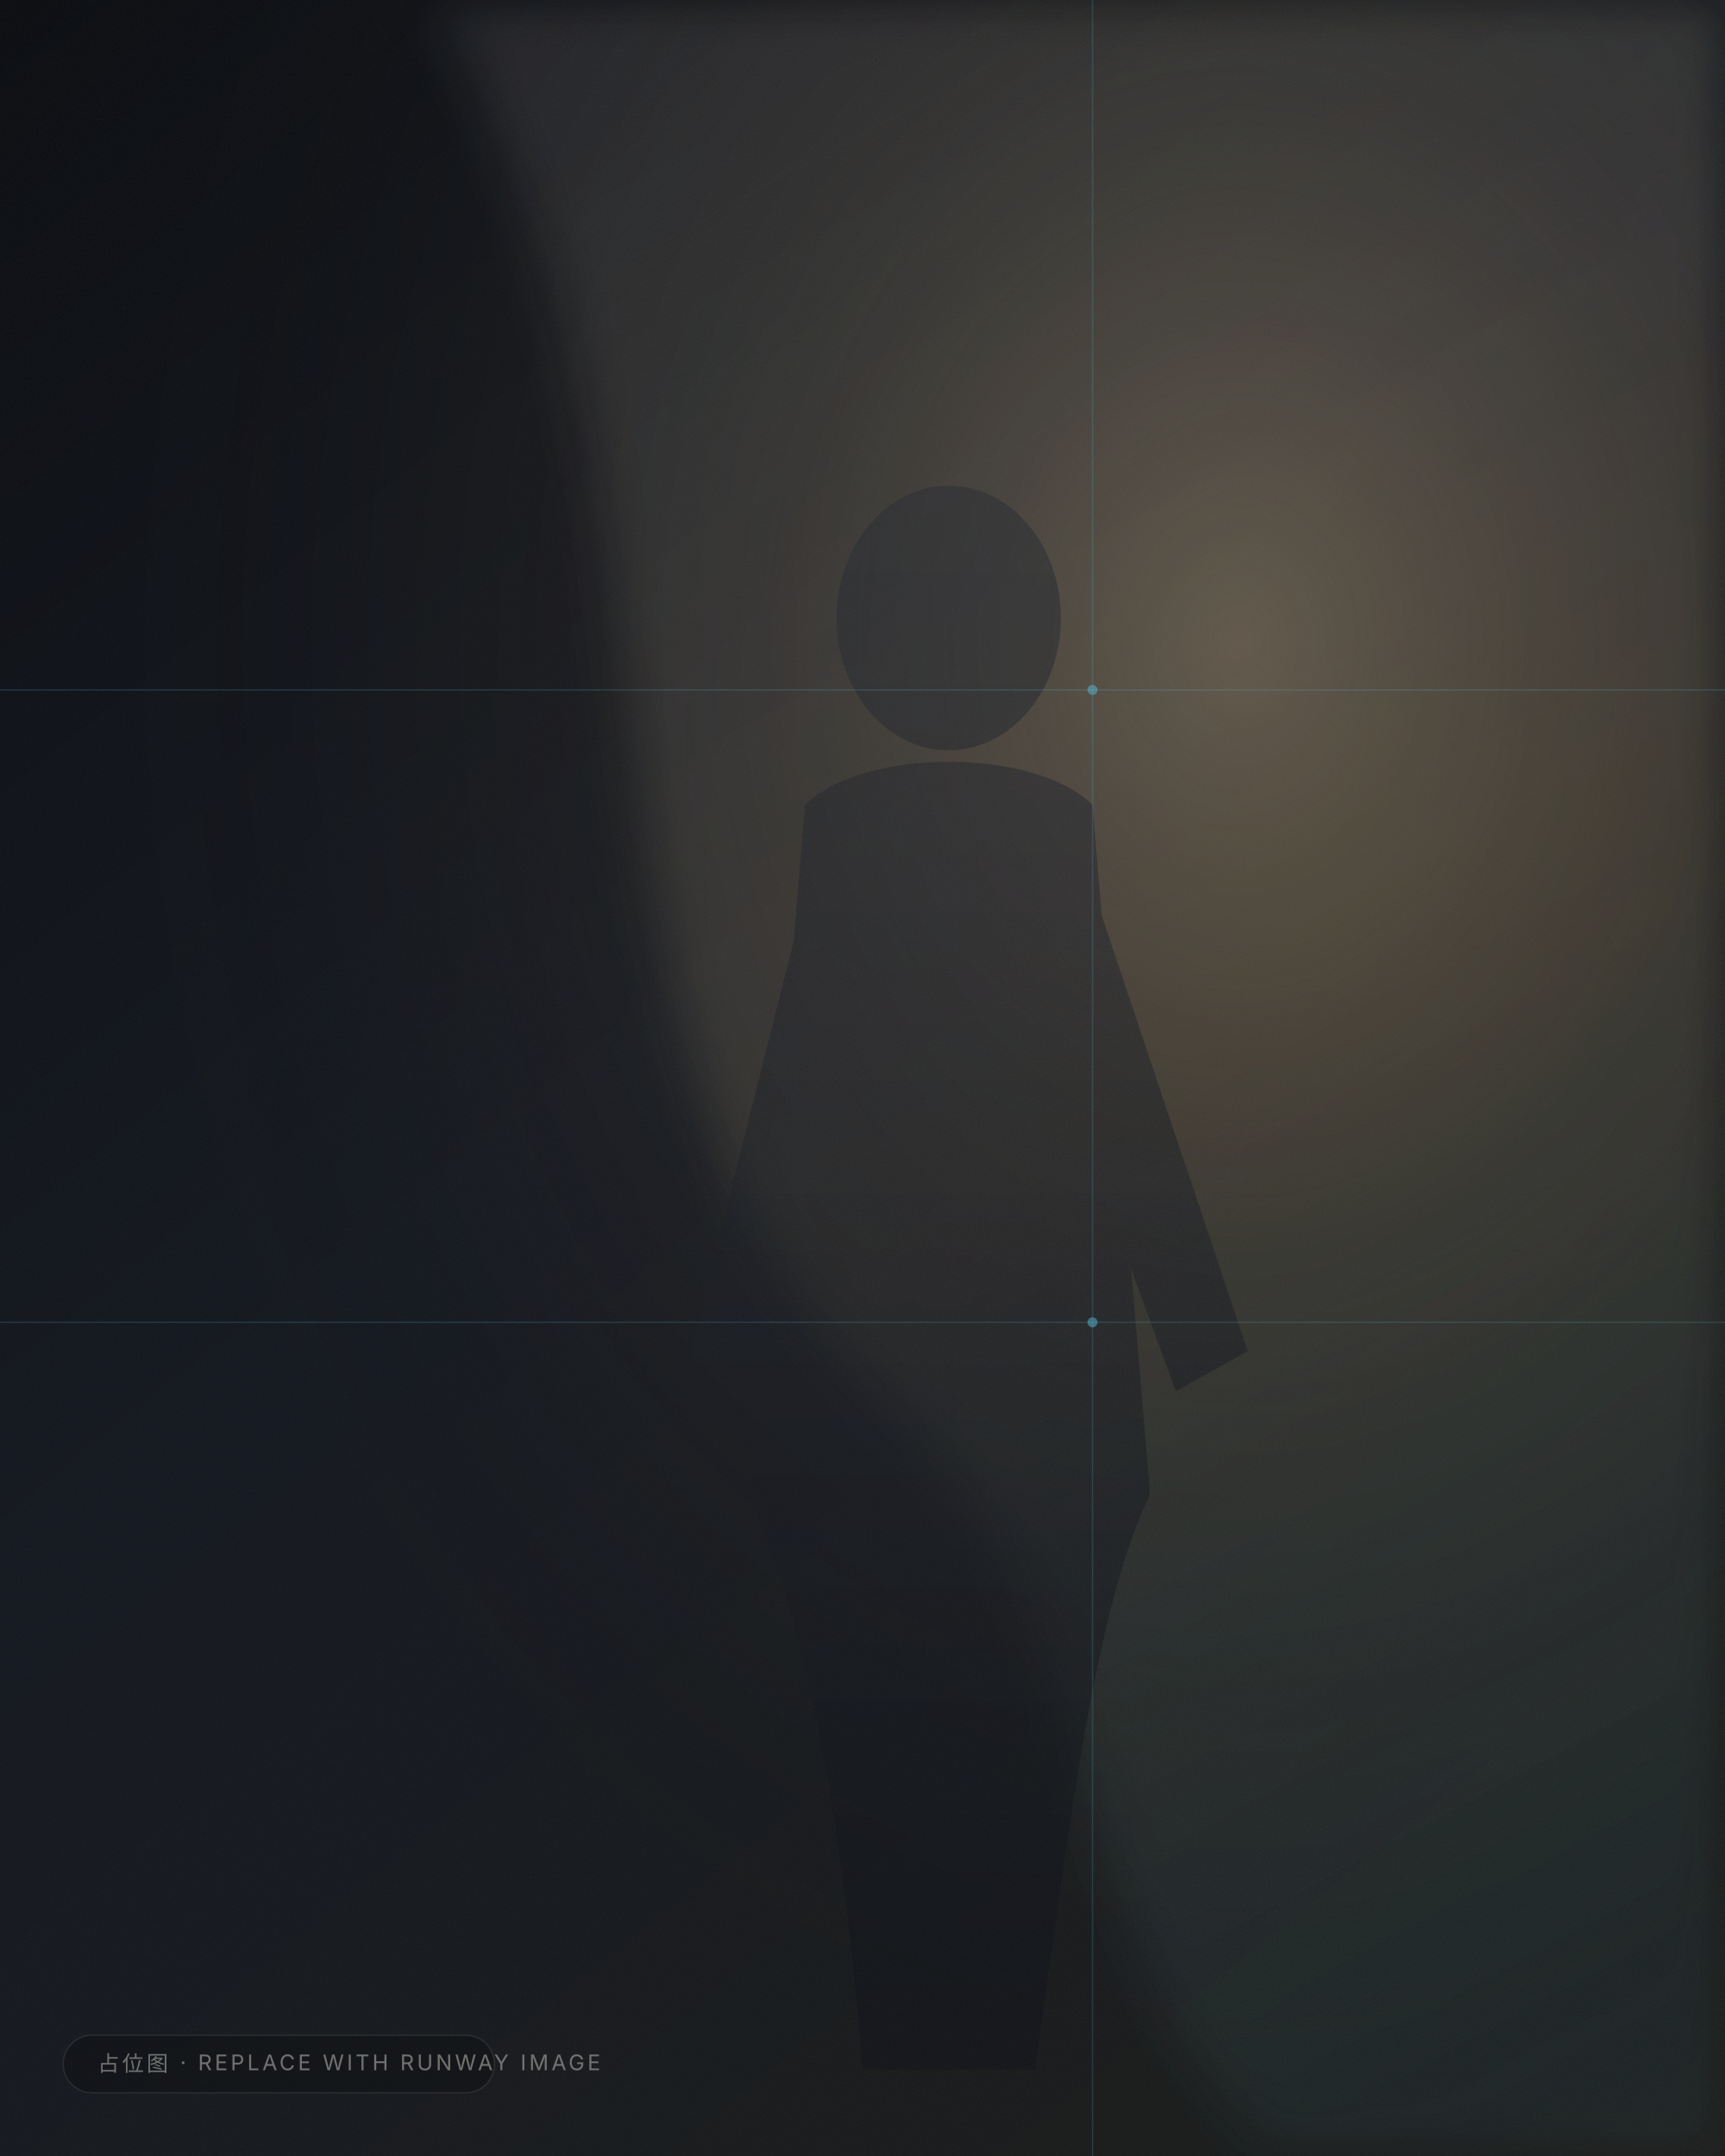
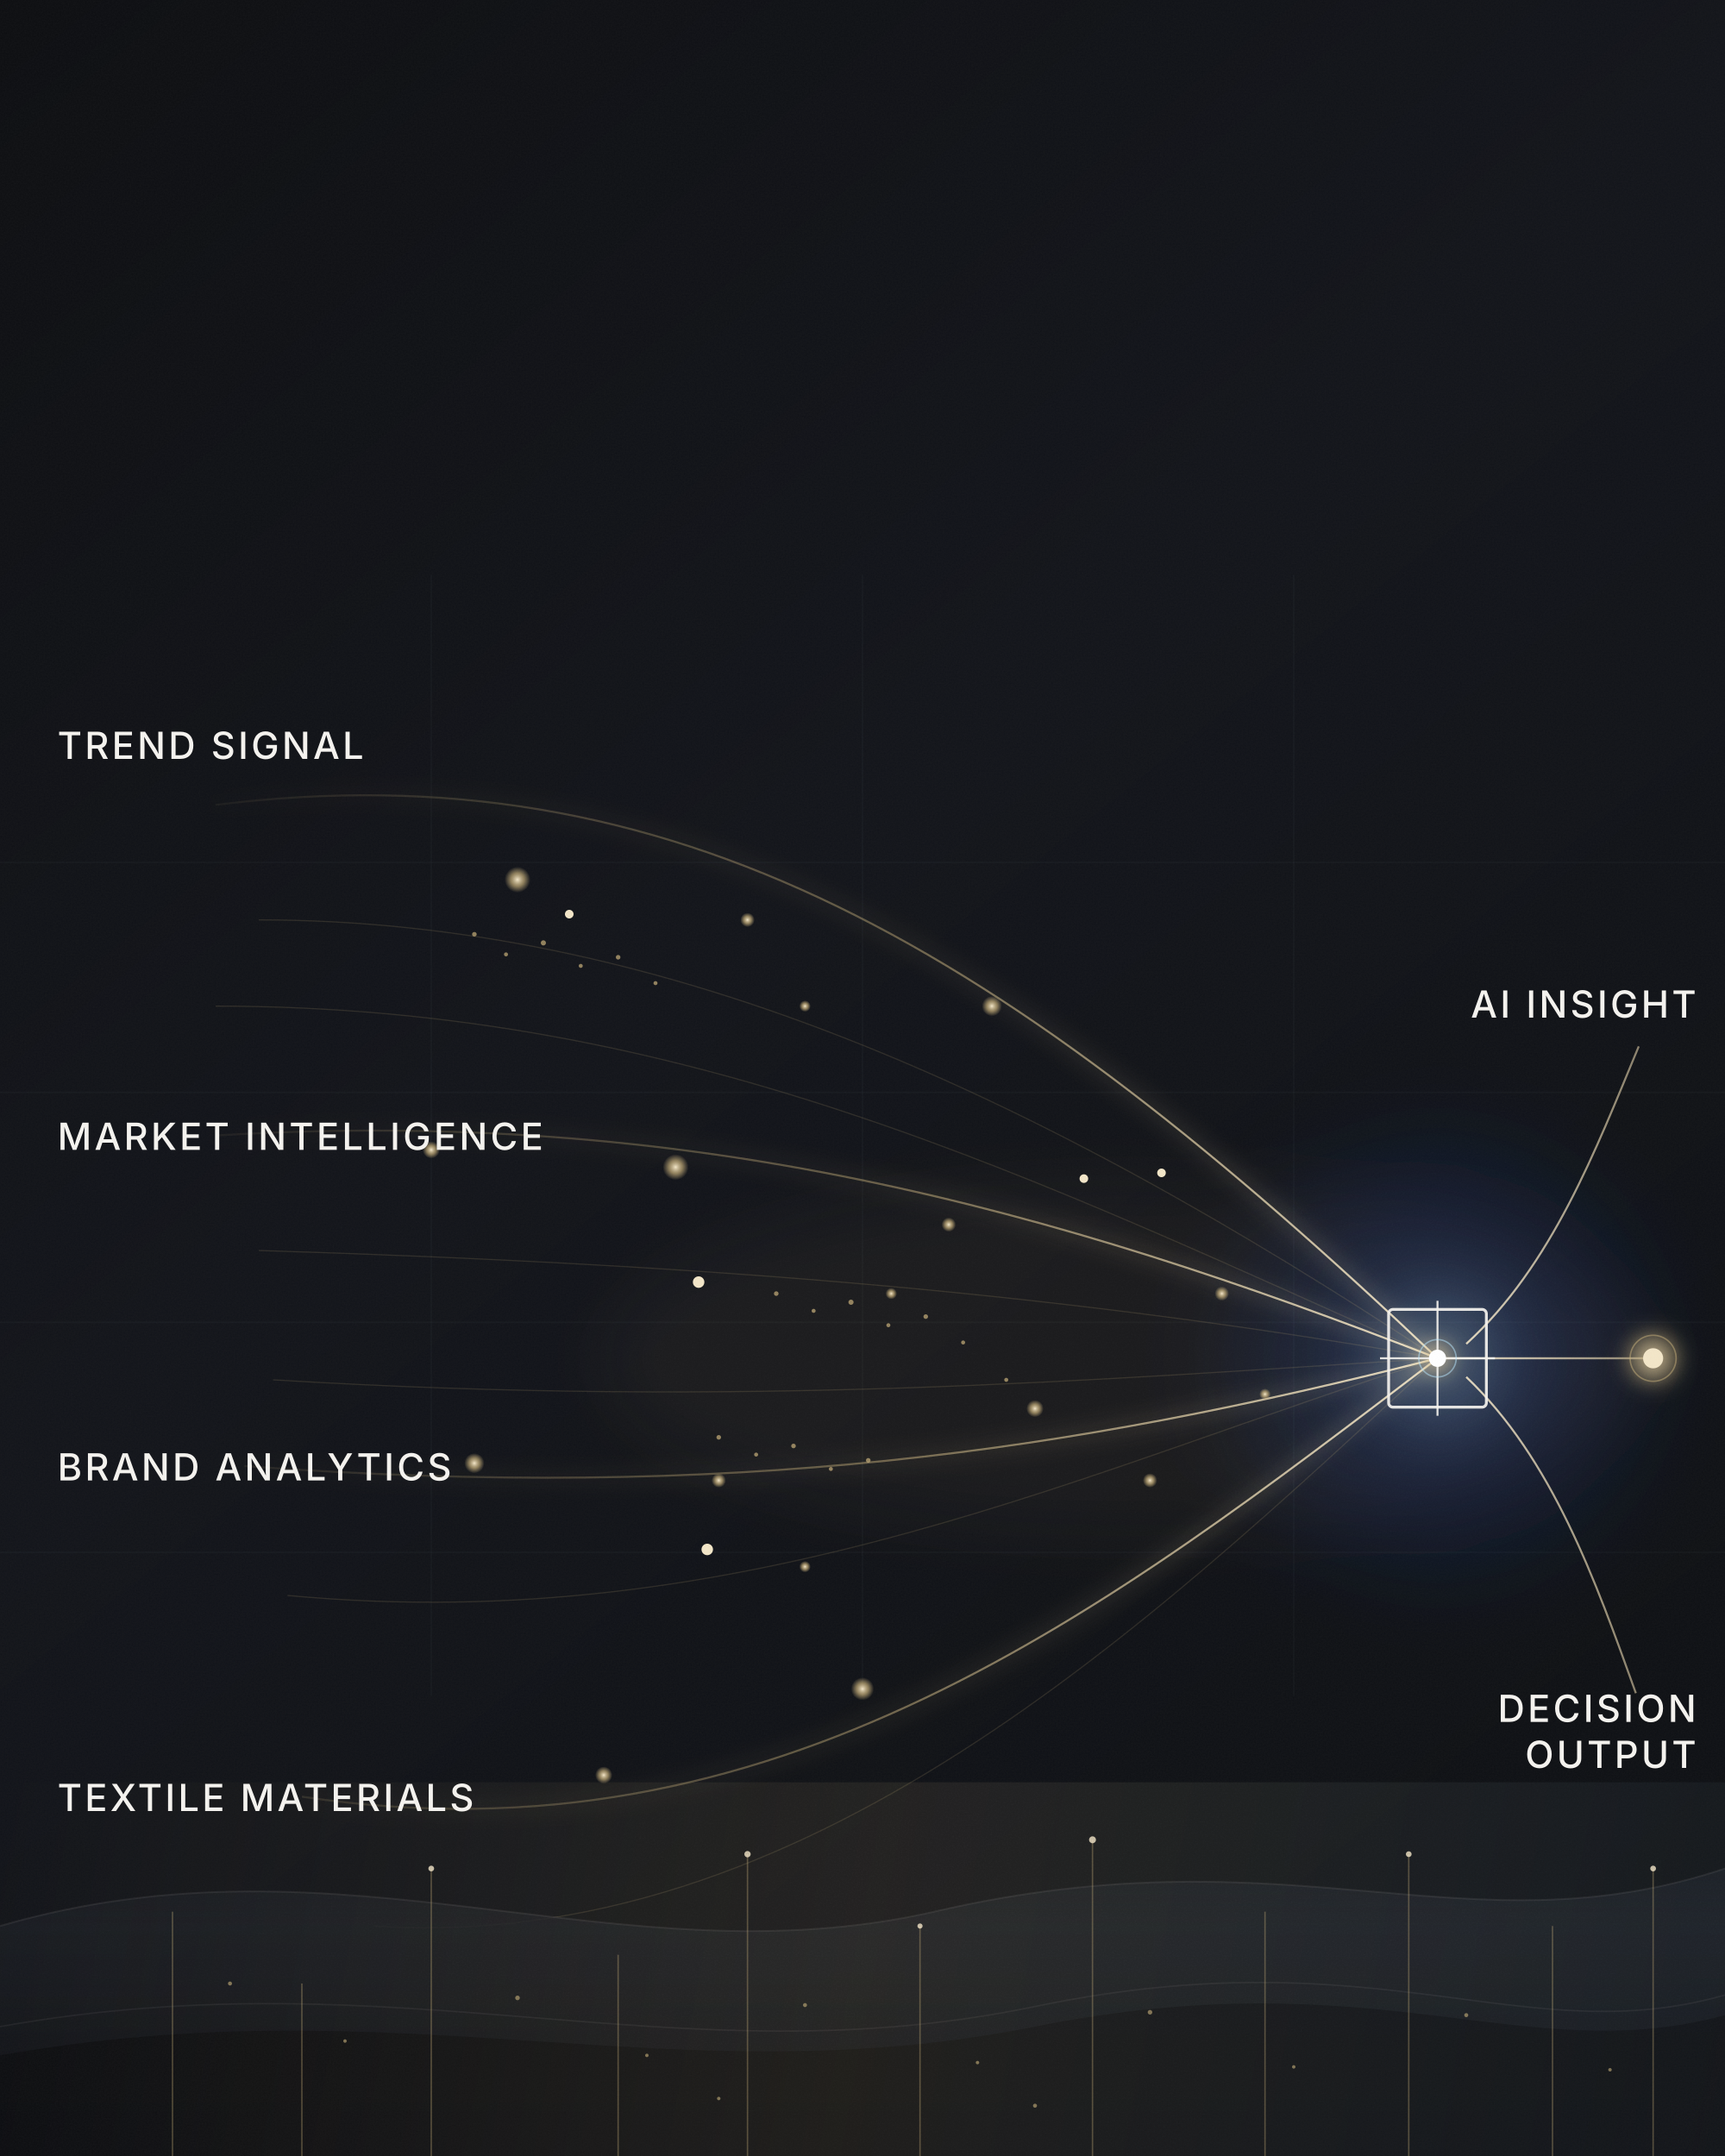
<svg xmlns="http://www.w3.org/2000/svg" width="1200" height="1500" viewBox="0 0 1200 1500" fill="none" preserveAspectRatio="xMidYMid slice">
  <defs>
    <linearGradient id="bg" x1="0" y1="0" x2="1200" y2="1500" gradientUnits="userSpaceOnUse">
-       <stop offset="0" stop-color="#0a0c10" />
-       <stop offset="0.45" stop-color="#13171f" />
-       <stop offset="1" stop-color="#1b1c1a" />
-     </linearGradient>
-     <radialGradient id="glow" cx="0.72" cy="0.30" r="0.7">
-       <stop offset="0" stop-color="#c9ad7c" stop-opacity="0.34" />
-       <stop offset="0.4" stop-color="#9a7f52" stop-opacity="0.12" />
-       <stop offset="1" stop-color="#0a0c10" stop-opacity="0" />
+       <stop offset="0" stop-color="#0d0e11" />
+       <stop offset="0.42" stop-color="#12141a" />
+       <stop offset="1" stop-color="#0d0f12" />
+     </linearGradient>
+     <radialGradient id="coreAura" cx="0.5" cy="0.5" r="0.5">
+       <stop offset="0" stop-color="#b8e6ff" stop-opacity="0.55" />
+       <stop offset="0.35" stop-color="#2e6bff" stop-opacity="0.18" />
+       <stop offset="1" stop-color="#2e6bff" stop-opacity="0" />
    </radialGradient>
-     <linearGradient id="drape" x1="300" y1="200" x2="1000" y2="1500" gradientUnits="userSpaceOnUse">
-       <stop offset="0" stop-color="#eceae1" stop-opacity="0.10" />
-       <stop offset="0.5" stop-color="#c9ad7c" stop-opacity="0.16" />
-       <stop offset="1" stop-color="#57b8d4" stop-opacity="0.06" />
-     </linearGradient>
-     <linearGradient id="figure" x1="600" y1="300" x2="600" y2="1400" gradientUnits="userSpaceOnUse">
-       <stop offset="0" stop-color="#2a2d34" />
-       <stop offset="1" stop-color="#0e1117" />
-     </linearGradient>
-     <filter id="soft">
-       <feGaussianBlur stdDeviation="18" />
+     <radialGradient id="goldDot" cx="0.5" cy="0.5" r="0.5">
+       <stop offset="0" stop-color="#f3e6c8" stop-opacity="1" />
+       <stop offset="0.5" stop-color="#c8b07a" stop-opacity="0.7" />
+       <stop offset="1" stop-color="#c8b07a" stop-opacity="0" />
+     </radialGradient>
+     <linearGradient id="stream" x1="120" y1="900" x2="1000" y2="945" gradientUnits="userSpaceOnUse">
+       <stop offset="0" stop-color="#c8b07a" stop-opacity="0.05" />
+       <stop offset="0.55" stop-color="#c8b07a" stop-opacity="0.45" />
+       <stop offset="1" stop-color="#f3e6c8" stop-opacity="0.95" />
+     </linearGradient>
+     <linearGradient id="streamOut" x1="1020" y1="945" x2="1320" y2="945" gradientUnits="userSpaceOnUse">
+       <stop offset="0" stop-color="#f3e6c8" stop-opacity="0.9" />
+       <stop offset="1" stop-color="#c8b07a" stop-opacity="0.12" />
+     </linearGradient>
+     <linearGradient id="dune" x1="0" y1="1180" x2="0" y2="1500" gradientUnits="userSpaceOnUse">
+       <stop offset="0" stop-color="#1b1f27" stop-opacity="0" />
+       <stop offset="0.5" stop-color="#191c22" stop-opacity="0.85" />
+       <stop offset="1" stop-color="#0c0d10" />
+     </linearGradient>
+     <linearGradient id="duneSheen" x1="0" y1="1240" x2="1200" y2="1460" gradientUnits="userSpaceOnUse">
+       <stop offset="0" stop-color="#c8b07a" stop-opacity="0.0" />
+       <stop offset="0.5" stop-color="#c8b07a" stop-opacity="0.10" />
+       <stop offset="1" stop-color="#b8e6ff" stop-opacity="0.04" />
+     </linearGradient>
+     <filter id="glowSoft" x="-50%" y="-50%" width="200%" height="200%">
+       <feGaussianBlur stdDeviation="7" />
+     </filter>
+     <filter id="glowWide" x="-80%" y="-80%" width="260%" height="260%">
+       <feGaussianBlur stdDeviation="22" />
    </filter>
    <filter id="grain">
      <feTurbulence type="fractalNoise" baseFrequency="0.9" numOctaves="2" />
      <feColorMatrix type="saturate" values="0" />
    </filter>
  </defs>
  <rect width="1200" height="1500" fill="url(#bg)" />
-   <rect width="1200" height="1500" fill="url(#glow)" />
-   <g filter="url(#soft)" opacity="0.9">
-     <path d="M280 -40 C 520 360, 360 720, 620 980 C 820 1180, 700 1420, 980 1560 L 1280 1560 L 1280 -40 Z" fill="url(#drape)" />
-   </g>
-   <g opacity="0.55">
-     <ellipse cx="660" cy="430" rx="78" ry="92" fill="url(#figure)" />
-     <path d="M560 560 C 600 520, 720 520, 760 560 L 800 1040 C 760 1120, 740 1300, 720 1440 L 600 1440 C 588 1280, 560 1120, 520 1040 Z" fill="url(#figure)" />
-     <path d="M566 600 L 470 980 L 520 1000 L 600 700 Z" fill="url(#figure)" />
-     <path d="M754 600 L 868 940 L 818 968 L 720 700 Z" fill="url(#figure)" />
-   </g>
-   <g stroke="#57b8d4" stroke-opacity="0.18" stroke-width="1">
-     <path d="M0 480 H1200" />
+   <g stroke="#8b8f99" stroke-opacity="0.05" stroke-width="1">
+     <path d="M0 600 H1200" />
+     <path d="M0 760 H1200" />
    <path d="M0 920 H1200" />
-     <path d="M760 0 V1500" />
-   </g>
-   <g fill="#57b8d4" fill-opacity="0.5">
-     <circle cx="760" cy="480" r="3.5" />
-     <circle cx="760" cy="920" r="3.5" />
-   </g>
-   <rect width="1200" height="1500" filter="url(#grain)" opacity="0.05" />
-   <g opacity="0.5">
-     <rect x="44" y="1416" width="300" height="40" rx="20" fill="#07080a" fill-opacity="0.6" stroke="#eceae1" stroke-opacity="0.18" />
-     <text x="68" y="1441" font-family="Inter, sans-serif" font-size="15" letter-spacing="2" fill="#c8c7c0">占位图 · REPLACE WITH RUNWAY IMAGE</text>
-   </g>
+     <path d="M0 1080 H1200" />
+     <path d="M300 400 V1180" />
+     <path d="M600 400 V1180" />
+     <path d="M900 400 V1180" />
+   </g>
+   <g filter="url(#glowWide)" opacity="0.9">
+     <circle cx="1000" cy="945" r="180" fill="url(#coreAura)" />
+     <ellipse cx="780" cy="945" rx="360" ry="120" fill="#c8b07a" fill-opacity="0.06" />
+   </g>
+   <g fill="none" stroke="url(#stream)" filter="url(#glowSoft)" opacity="0.7">
+     <path d="M150 560 C 470 520, 700 660, 1000 945" stroke-width="2.5" />
+     <path d="M150 790 C 480 770, 730 840, 1000 945" stroke-width="2.5" />
+     <path d="M170 1020 C 510 1045, 745 1010, 1000 945" stroke-width="2.5" />
+     <path d="M210 1250 C 540 1300, 770 1120, 1000 945" stroke-width="2.5" />
+   </g>
+   <g fill="none" stroke="url(#stream)">
+     <path d="M150 560 C 470 520, 700 660, 1000 945" stroke-width="1.4" />
+     <path d="M150 790 C 480 770, 730 840, 1000 945" stroke-width="1.4" />
+     <path d="M170 1020 C 510 1045, 745 1010, 1000 945" stroke-width="1.4" />
+     <path d="M210 1250 C 540 1300, 770 1120, 1000 945" stroke-width="1.4" />
+   </g>
+   <g fill="none" stroke="#c8b07a" stroke-opacity="0.16" stroke-width="0.8">
+     <path d="M180 640 C 460 640, 720 760, 1000 945" />
+     <path d="M180 870 C 500 880, 740 900, 1000 945" />
+     <path d="M200 1110 C 520 1140, 760 1020, 1000 945" />
+     <path d="M260 1340 C 560 1360, 800 1130, 1000 945" />
+     <path d="M150 700 C 480 700, 720 820, 1000 945" />
+     <path d="M190 960 C 520 980, 760 960, 1000 945" />
+   </g>
+   <g fill="url(#goldDot)">
+     <circle cx="360" cy="612" r="9" />
+     <circle cx="520" cy="640" r="5" />
+     <circle cx="690" cy="700" r="7" />
+     <circle cx="300" cy="800" r="6" />
+     <circle cx="470" cy="812" r="9" />
+     <circle cx="660" cy="852" r="5" />
+     <circle cx="330" cy="1018" r="7" />
+     <circle cx="500" cy="1030" r="5" />
+     <circle cx="720" cy="980" r="6" />
+     <circle cx="420" cy="1235" r="6" />
+     <circle cx="600" cy="1175" r="8" />
+     <circle cx="800" cy="1030" r="5" />
+     <circle cx="560" cy="700" r="4" />
+     <circle cx="620" cy="900" r="4" />
+     <circle cx="560" cy="1090" r="4" />
+     <circle cx="850" cy="900" r="5" />
+     <circle cx="880" cy="970" r="4" />
+   </g>
+   <g fill="#f3e6c8">
+     <circle cx="486" cy="892" r="4" />
+     <circle cx="492" cy="1078" r="4" />
+     <circle cx="396" cy="636" r="3" />
+     <circle cx="754" cy="820" r="3" />
+     <circle cx="808" cy="816" r="3" />
+   </g>
+   <g fill="#c8b07a" fill-opacity="0.7">
+     <circle cx="330" cy="650" r="1.6" />
+     <circle cx="352" cy="664" r="1.4" />
+     <circle cx="378" cy="656" r="1.8" />
+     <circle cx="404" cy="672" r="1.4" />
+     <circle cx="430" cy="666" r="1.6" />
+     <circle cx="456" cy="684" r="1.4" />
+     <circle cx="540" cy="900" r="1.6" />
+     <circle cx="566" cy="912" r="1.4" />
+     <circle cx="592" cy="906" r="1.8" />
+     <circle cx="618" cy="922" r="1.4" />
+     <circle cx="644" cy="916" r="1.6" />
+     <circle cx="670" cy="934" r="1.4" />
+     <circle cx="500" cy="1000" r="1.6" />
+     <circle cx="526" cy="1012" r="1.4" />
+     <circle cx="552" cy="1006" r="1.6" />
+     <circle cx="578" cy="1022" r="1.4" />
+     <circle cx="604" cy="1016" r="1.6" />
+     <circle cx="700" cy="960" r="1.4" />
+   </g>
+   <g fill="none" stroke="url(#streamOut)" stroke-width="1.4">
+     <path d="M1000 945 C 1070 945, 1110 945, 1150 945" />
+     <path d="M1020 935 C 1080 880, 1110 800, 1140 728" />
+     <path d="M1020 958 C 1080 1015, 1110 1100, 1138 1178" />
+   </g>
+   <g>
+     <circle cx="1000" cy="945" r="14" fill="url(#goldDot)" filter="url(#glowSoft)" />
+     <rect x="966" y="911" width="68" height="68" rx="3" fill="none" stroke="#f5f3ef" stroke-opacity="0.92" stroke-width="2" />
+     <g stroke="#f5f3ef" stroke-opacity="0.9" stroke-width="1.4">
+       <path d="M1000 905 V985" />
+       <path d="M960 945 H1040" />
+     </g>
+     <circle cx="1000" cy="945" r="6" fill="#ffffff" />
+     <circle cx="1000" cy="945" r="13" fill="none" stroke="#b8e6ff" stroke-opacity="0.5" stroke-width="1" />
+   </g>
+   <g>
+     <circle cx="1150" cy="945" r="22" fill="url(#goldDot)" filter="url(#glowSoft)" />
+     <circle cx="1150" cy="945" r="7" fill="#f3e6c8" />
+     <circle cx="1150" cy="945" r="16" fill="none" stroke="#c8b07a" stroke-opacity="0.5" stroke-width="1" />
+   </g>
+   <g>
+     <path d="M0 1500 L0 1340 C 240 1270, 430 1380, 650 1330 C 900 1272, 1020 1360, 1200 1300 L1200 1500 Z" fill="url(#dune)" />
+     <path d="M0 1500 L0 1430 C 280 1380, 470 1460, 720 1410 C 960 1362, 1060 1440, 1200 1402 L1200 1500 Z" fill="#0c0d10" fill-opacity="0.9" />
+     <path d="M0 1340 C 240 1270, 430 1380, 650 1330 C 900 1272, 1020 1360, 1200 1300" fill="none" stroke="#c8c7c0" stroke-opacity="0.10" stroke-width="1.2" />
+     <path d="M0 1410 C 280 1360, 470 1448, 720 1396 C 960 1346, 1060 1428, 1200 1388" fill="none" stroke="#c8c7c0" stroke-opacity="0.08" stroke-width="1" />
+     <rect x="0" y="1240" width="1200" height="260" fill="url(#duneSheen)" />
+   </g>
+   <g stroke="#c8b07a" stroke-opacity="0.35" stroke-width="1">
+     <path d="M120 1500 V1330" />
+     <path d="M210 1500 V1380" />
+     <path d="M300 1500 V1300" />
+     <path d="M430 1500 V1360" />
+     <path d="M520 1500 V1290" />
+     <path d="M640 1500 V1340" />
+     <path d="M760 1500 V1280" />
+     <path d="M880 1500 V1330" />
+     <path d="M980 1500 V1290" />
+     <path d="M1080 1500 V1340" />
+     <path d="M1150 1500 V1300" />
+   </g>
+   <g fill="#f3e6c8" fill-opacity="0.8">
+     <circle cx="300" cy="1300" r="2" />
+     <circle cx="520" cy="1290" r="2.2" />
+     <circle cx="760" cy="1280" r="2.4" />
+     <circle cx="980" cy="1290" r="2" />
+     <circle cx="1150" cy="1300" r="2" />
+     <circle cx="640" cy="1340" r="1.8" />
+   </g>
+   <g fill="#c8b07a" fill-opacity="0.6">
+     <circle cx="160" cy="1380" r="1.4" />
+     <circle cx="240" cy="1420" r="1.2" />
+     <circle cx="360" cy="1390" r="1.6" />
+     <circle cx="450" cy="1430" r="1.2" />
+     <circle cx="560" cy="1395" r="1.4" />
+     <circle cx="680" cy="1435" r="1.2" />
+     <circle cx="800" cy="1400" r="1.6" />
+     <circle cx="900" cy="1438" r="1.2" />
+     <circle cx="1020" cy="1402" r="1.4" />
+     <circle cx="1120" cy="1440" r="1.2" />
+     <circle cx="500" cy="1460" r="1.2" />
+     <circle cx="720" cy="1465" r="1.4" />
+   </g>
+   <g font-family="Inter, 'Helvetica Neue', sans-serif" font-size="26" font-weight="500" letter-spacing="2" fill="#f5f3ef">
+     <text x="40" y="528">TREND SIGNAL</text>
+     <text x="40" y="800">MARKET INTELLIGENCE</text>
+     <text x="40" y="1030">BRAND ANALYTICS</text>
+     <text x="40" y="1260">TEXTILE MATERIALS</text>
+   </g>
+   <g font-family="Inter, 'Helvetica Neue', sans-serif" font-size="26" font-weight="500" letter-spacing="2" fill="#f5f3ef" text-anchor="end">
+     <text x="1180" y="708">AI INSIGHT</text>
+     <text x="1180" y="1198">DECISION</text>
+     <text x="1180" y="1230">OUTPUT</text>
+   </g>
+   <rect width="1200" height="1500" filter="url(#grain)" opacity="0.04" />
</svg>
